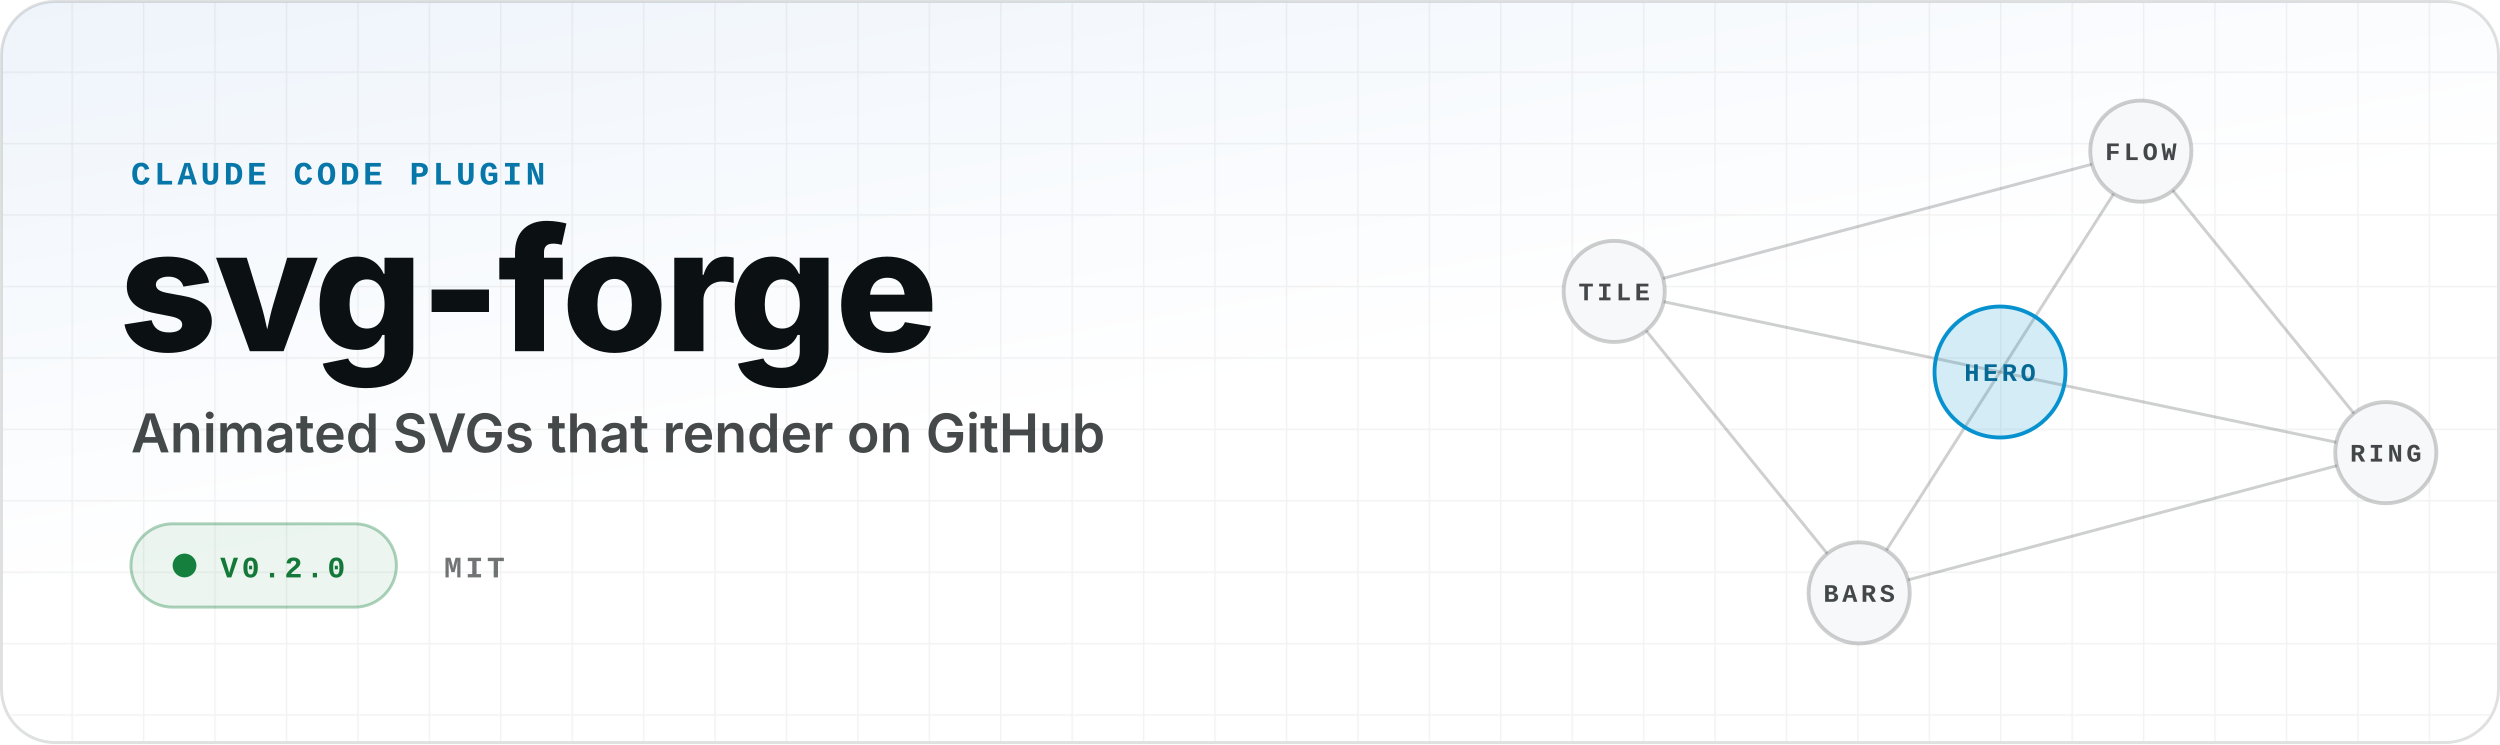
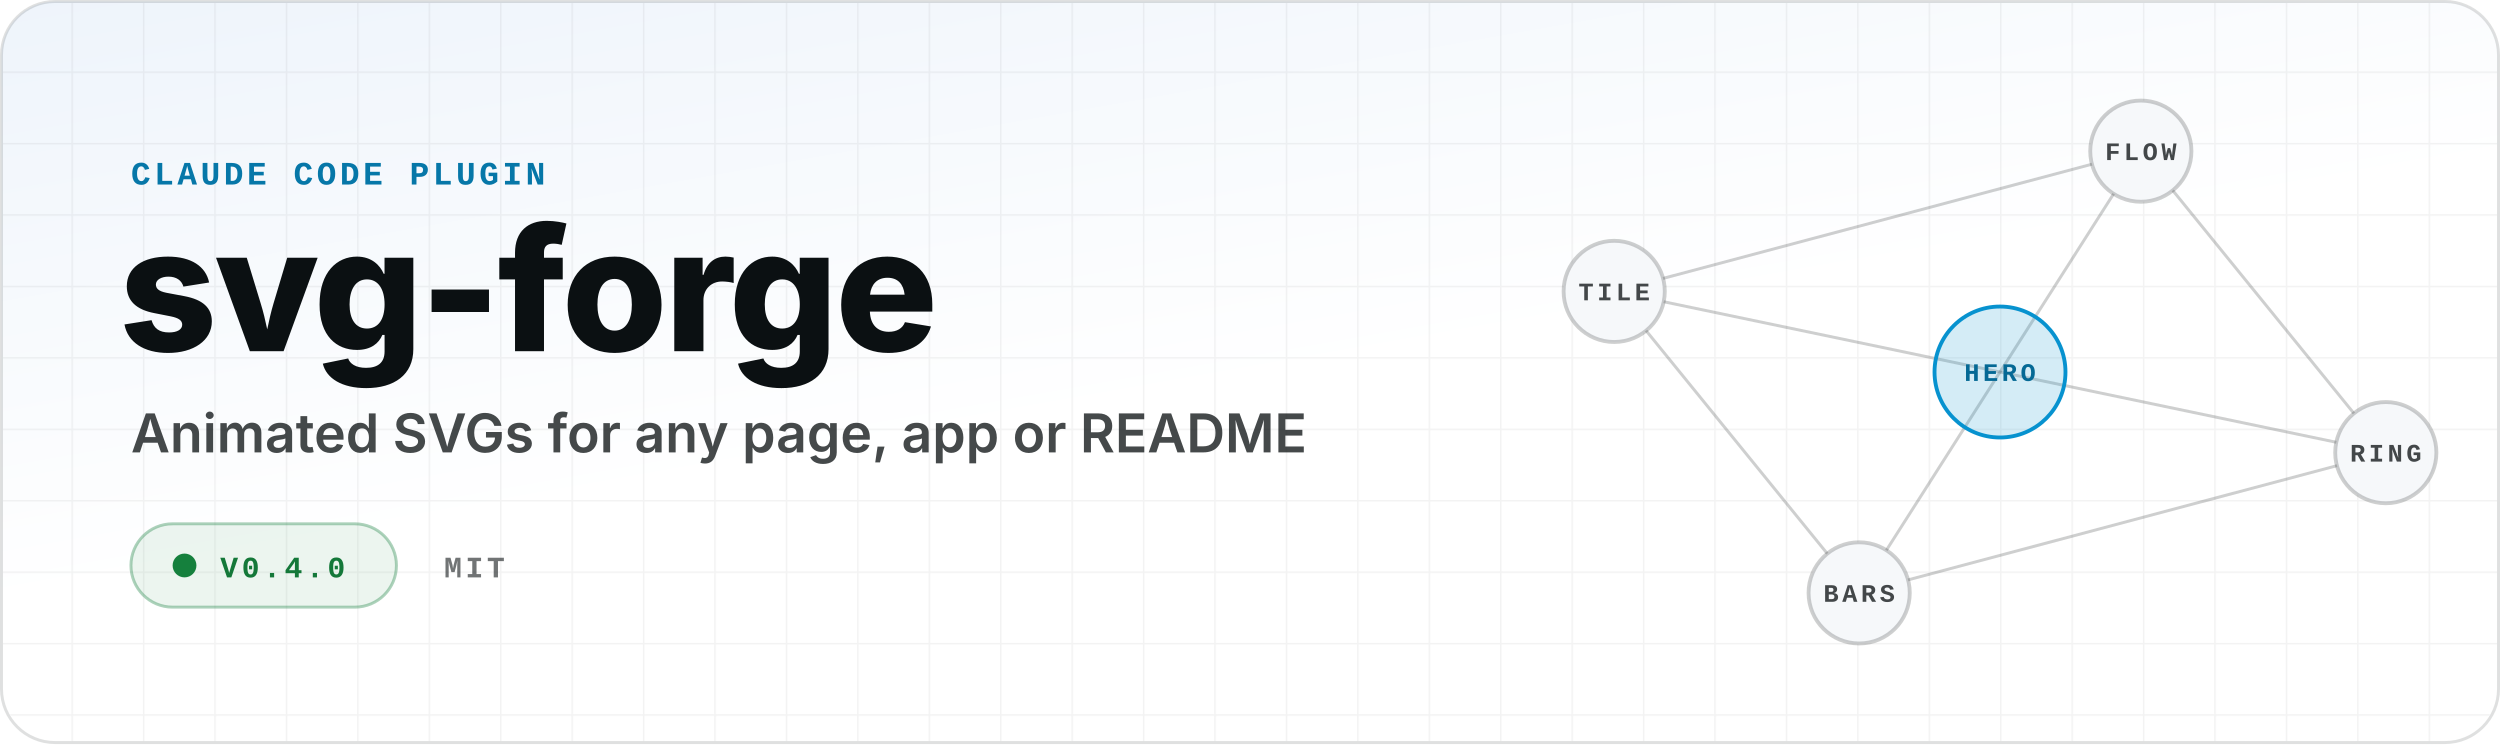
- <svg xmlns="http://www.w3.org/2000/svg" width="840" height="250" viewBox="0 0 840 250" role="img" aria-labelledby="sfd16dff-title sfd16dff-desc" class="sfd16dff-root">
-   <style>.sfd16dff-m{font-family:'JetBrains Mono','SFMono-Regular',Consolas,'Liberation Mono',Menlo,monospace;font-weight:700;letter-spacing:1.2px}.sfd16dff-s{font-family:'Segoe UI',Inter,-apple-system,BlinkMacSystemFont,Helvetica,Arial,sans-serif;font-weight:600}.sfd16dff-b{font-family:'Segoe UI',Inter,-apple-system,BlinkMacSystemFont,Helvetica,Arial,sans-serif;font-weight:800}</style>
+ <svg xmlns="http://www.w3.org/2000/svg" width="840" height="250" viewBox="0 0 840 250" role="img" aria-labelledby="sf5575ef-title sf5575ef-desc" class="sf5575ef-root">
+   <style>.sf5575ef-m{font-family:'JetBrains Mono','SFMono-Regular',Consolas,'Liberation Mono',Menlo,monospace;font-weight:700;letter-spacing:1.2px}.sf5575ef-s{font-family:'Segoe UI',Inter,-apple-system,BlinkMacSystemFont,Helvetica,Arial,sans-serif;font-weight:600}.sf5575ef-b{font-family:'Segoe UI',Inter,-apple-system,BlinkMacSystemFont,Helvetica,Arial,sans-serif;font-weight:800}</style>
  <defs>
-     <pattern id="sfd16dff-grid" width="24" height="24" patternUnits="userSpaceOnUse">
+     <pattern id="sf5575ef-grid" width="24" height="24" patternUnits="userSpaceOnUse">
      <path d="M24 0H0V24" fill="none" stroke="rgba(11,16,18,0.05)" stroke-width="1" />
    </pattern>
-     <linearGradient id="sfd16dff-scan" x1="0" x2="1">
+     <linearGradient id="sf5575ef-scan" x1="0" x2="1">
      <stop offset="0" stop-color="#0792cf" stop-opacity="0" />
      <stop offset="0.5" stop-color="#0792cf" stop-opacity="0.1" />
      <stop offset="1" stop-color="#0792cf" stop-opacity="0" />
    </linearGradient>
-     <clipPath id="sfd16dff-card">
+     <clipPath id="sf5575ef-card">
      <rect x="1" y="1" width="838" height="248" rx="18" />
    </clipPath>
-     <linearGradient id="sfd16dff-bg" x1="0" y1="0" x2="0.6" y2="1">
+     <linearGradient id="sf5575ef-bg" x1="0" y1="0" x2="0.6" y2="1">
      <stop offset="0" stop-color="#eef4fb" />
      <stop offset="0.6" stop-color="#ffffff" />
    </linearGradient>
  </defs>
-   <rect x="0.5" y="0.5" width="839" height="249" rx="18" fill="url(#sfd16dff-bg)" stroke="rgba(11,16,18,0.13)" />
-   <g clip-path="url(#sfd16dff-card)">
-     <rect width="840" height="250" fill="url(#sfd16dff-grid)" />
-     <rect x="-200" y="0" width="200" height="250" fill="url(#sfd16dff-scan)">
+   <rect x="0.5" y="0.5" width="839" height="249" rx="18" fill="url(#sf5575ef-bg)" stroke="rgba(11,16,18,0.13)" />
+   <g clip-path="url(#sf5575ef-card)">
+     <rect width="840" height="250" fill="url(#sf5575ef-grid)" />
+     <rect x="-200" y="0" width="200" height="250" fill="url(#sf5575ef-scan)">
      <animateTransform attributeName="transform" type="translate" values="0 0;1240 0" keyTimes="0;1" dur="6s" repeatCount="indefinite" />
    </rect>
  </g>
-   <text class="sfd16dff-m" x="44" y="62" fill="#0677a8" font-size="11">CLAUDE CODE PLUGIN</text>
-   <text class="sfd16dff-b" x="40" y="118" fill="#0b1012" font-size="57.5" letter-spacing="-1">svg-forge</text>
-   <text class="sfd16dff-s" x="44" y="152" fill="rgba(11,16,18,0.76)" font-size="18">Animated SVGs that render on GitHub<animate attributeName="opacity" values="0;1;1;0;0" keyTimes="0;0.04;0.21;0.25;1" dur="12s" repeatCount="indefinite" />
+   <text class="sf5575ef-m" x="44" y="62" fill="#0677a8" font-size="11">CLAUDE CODE PLUGIN</text>
+   <text class="sf5575ef-b" x="40" y="118" fill="#0b1012" font-size="57.5" letter-spacing="-1">svg-forge</text>
+   <text class="sf5575ef-s" x="44" y="152" fill="rgba(11,16,18,0.76)" font-size="18">Animated SVGs for any page, app or README<animate attributeName="opacity" values="0;1;1;0;0" keyTimes="0;0.04;0.21;0.25;1" dur="12s" repeatCount="indefinite" />
  </text>
-   <text class="sfd16dff-s" x="44" y="152" fill="rgba(11,16,18,0.76)" font-size="18" opacity="0">14 kinds, any size, any theme<animate attributeName="opacity" values="0;0;1;1;0;0" keyTimes="0;0.25;0.29;0.46;0.5;1" dur="12s" repeatCount="indefinite" />
+   <text class="sf5575ef-s" x="44" y="152" fill="rgba(11,16,18,0.76)" font-size="18" opacity="0">23 kinds, any size, any theme<animate attributeName="opacity" values="0;0;1;1;0;0" keyTimes="0;0.25;0.29;0.46;0.5;1" dur="12s" repeatCount="indefinite" />
  </text>
-   <text class="sfd16dff-s" x="44" y="152" fill="rgba(11,16,18,0.76)" font-size="18" opacity="0">Contrast checked on dark and light<animate attributeName="opacity" values="0;0;1;1;0;0" keyTimes="0;0.5;0.54;0.71;0.75;1" dur="12s" repeatCount="indefinite" />
+   <text class="sf5575ef-s" x="44" y="152" fill="rgba(11,16,18,0.76)" font-size="18" opacity="0">Phone and desktop layouts, contrast checked<animate attributeName="opacity" values="0;0;1;1;0;0" keyTimes="0;0.5;0.54;0.71;0.75;1" dur="12s" repeatCount="indefinite" />
  </text>
-   <text class="sfd16dff-s" x="44" y="152" fill="rgba(11,16,18,0.76)" font-size="18" opacity="0">Storyboard, generate, validate, ship<animate attributeName="opacity" values="0;0;1;1;0" keyTimes="0;0.75;0.79;0.96;1" dur="12s" repeatCount="indefinite" />
+   <text class="sf5575ef-s" x="44" y="152" fill="rgba(11,16,18,0.76)" font-size="18" opacity="0">Storyboard, generate, validate, ship<animate attributeName="opacity" values="0;0;1;1;0" keyTimes="0;0.75;0.79;0.96;1" dur="12s" repeatCount="indefinite" />
  </text>
  <rect x="44" y="176" width="89.2" height="28" rx="14" fill="rgba(21,128,61,0.08)" stroke="rgba(21,128,61,0.35)" />
  <circle cx="62" cy="190" r="4" fill="#15803d">
    <animate attributeName="opacity" values="1;0.35;1" keyTimes="0;0.5;1" dur="1.714s" repeatCount="indefinite" />
  </circle>
-   <text class="sfd16dff-m" x="74" y="194" fill="#147839" font-size="10" letter-spacing="1">V0.2.0</text>
-   <text class="sfd16dff-m" x="149.2" y="194" fill="rgba(11,16,18,0.58)" font-size="10">MIT</text>
+   <text class="sf5575ef-m" x="74" y="194" fill="#147839" font-size="10" letter-spacing="1">V0.4.0</text>
+   <text class="sf5575ef-m" x="149.2" y="194" fill="rgba(11,16,18,0.58)" font-size="10">MIT</text>
  <line x1="672" y1="125" x2="719.32" y2="50.79" stroke="rgba(11,16,18,0.2)" stroke-width="1" />
  <line x1="672" y1="125" x2="801.63" y2="152.09" stroke="rgba(11,16,18,0.2)" stroke-width="1" />
  <line x1="672" y1="125" x2="624.68" y2="199.21" stroke="rgba(11,16,18,0.2)" stroke-width="1" />
  <line x1="672" y1="125" x2="542.37" y2="97.91" stroke="rgba(11,16,18,0.2)" stroke-width="1" />
  <line x1="719.32" y1="50.79" x2="801.63" y2="152.09" stroke="rgba(11,16,18,0.2)" stroke-width="1" />
  <line x1="801.63" y1="152.09" x2="624.68" y2="199.21" stroke="rgba(11,16,18,0.2)" stroke-width="1" />
  <line x1="624.68" y1="199.21" x2="542.37" y2="97.91" stroke="rgba(11,16,18,0.2)" stroke-width="1" />
  <line x1="542.37" y1="97.91" x2="719.32" y2="50.79" stroke="rgba(11,16,18,0.2)" stroke-width="1" />
  <circle r="2.6" fill="#0792cf" opacity="0">
    <animate attributeName="opacity" values="0;1;1;0;0" keyTimes="0;0.06;0.44;0.5;1" dur="2.4s" repeatCount="indefinite" />
    <animateMotion path="M672 125 L719.32 50.79" keyPoints="0;0;1;1" keyTimes="0;0;0.5;1" calcMode="linear" dur="2.4s" repeatCount="indefinite" />
  </circle>
  <circle r="2.6" fill="#0792cf" opacity="0">
    <animate attributeName="opacity" values="0;0;1;1;0;0" keyTimes="0;0.125;0.185;0.565;0.625;1" dur="2.4s" repeatCount="indefinite" />
    <animateMotion path="M672 125 L801.63 152.09" keyPoints="0;0;1;1" keyTimes="0;0.125;0.625;1" calcMode="linear" dur="2.4s" repeatCount="indefinite" />
  </circle>
  <circle r="2.6" fill="#0792cf" opacity="0">
    <animate attributeName="opacity" values="0;0;1;1;0;0" keyTimes="0;0.25;0.31;0.69;0.75;1" dur="2.4s" repeatCount="indefinite" />
    <animateMotion path="M672 125 L624.68 199.21" keyPoints="0;0;1;1" keyTimes="0;0.25;0.75;1" calcMode="linear" dur="2.4s" repeatCount="indefinite" />
  </circle>
  <circle r="2.6" fill="#0792cf" opacity="0">
    <animate attributeName="opacity" values="0;0;1;1;0;0" keyTimes="0;0.375;0.435;0.815;0.875;1" dur="2.4s" repeatCount="indefinite" />
    <animateMotion path="M672 125 L542.37 97.91" keyPoints="0;0;1;1" keyTimes="0;0.375;0.875;1" calcMode="linear" dur="2.4s" repeatCount="indefinite" />
  </circle>
  <circle cx="672" cy="125" r="22" fill="rgba(18,151,209,0.18)" stroke="#0792cf" stroke-width="1.3">
    <animate attributeName="r" values="22;23.5;22" keyTimes="0;0.5;1" dur="3s" repeatCount="indefinite" />
  </circle>
-   <text class="sfd16dff-m" x="672" y="128" fill="#056995" font-size="8.5" text-anchor="middle" letter-spacing="0.6">HERO</text>
+   <text class="sf5575ef-m" x="672" y="128" fill="#056995" font-size="8.5" text-anchor="middle" letter-spacing="0.6">HERO</text>
  <circle cx="719.32" cy="50.79" r="17" fill="#f6f8fa" stroke="rgba(11,16,18,0.2)" stroke-width="1.3">
    <animate attributeName="r" values="17;17;18.5;17" keyTimes="0;0.125;0.625;1" dur="3s" repeatCount="indefinite" />
  </circle>
-   <text class="sfd16dff-m" x="719.32" y="53.79" fill="rgba(11,16,18,0.76)" font-size="8.5" text-anchor="middle" letter-spacing="0.6">FLOW</text>
+   <text class="sf5575ef-m" x="719.32" y="53.79" fill="rgba(11,16,18,0.76)" font-size="8.5" text-anchor="middle" letter-spacing="0.6">FLOW</text>
  <circle cx="801.63" cy="152.09" r="17" fill="#f6f8fa" stroke="rgba(11,16,18,0.2)" stroke-width="1.3">
    <animate attributeName="r" values="17;17;18.5;17" keyTimes="0;0.25;0.75;1" dur="3s" repeatCount="indefinite" />
  </circle>
-   <text class="sfd16dff-m" x="801.63" y="155.09" fill="rgba(11,16,18,0.76)" font-size="8.5" text-anchor="middle" letter-spacing="0.6">RING</text>
+   <text class="sf5575ef-m" x="801.63" y="155.09" fill="rgba(11,16,18,0.76)" font-size="8.5" text-anchor="middle" letter-spacing="0.6">RING</text>
  <circle cx="624.68" cy="199.21" r="17" fill="#f6f8fa" stroke="rgba(11,16,18,0.2)" stroke-width="1.3">
    <animate attributeName="r" values="17;17;18.5;17" keyTimes="0;0.375;0.875;1" dur="3s" repeatCount="indefinite" />
  </circle>
-   <text class="sfd16dff-m" x="624.68" y="202.21" fill="rgba(11,16,18,0.76)" font-size="8.5" text-anchor="middle" letter-spacing="0.6">BARS</text>
+   <text class="sf5575ef-m" x="624.68" y="202.21" fill="rgba(11,16,18,0.76)" font-size="8.5" text-anchor="middle" letter-spacing="0.6">BARS</text>
  <circle cx="542.37" cy="97.91" r="17" fill="#f6f8fa" stroke="rgba(11,16,18,0.2)" stroke-width="1.3">
    <animate attributeName="r" values="17;18.5;17" keyTimes="0;0.5;1" dur="3s" repeatCount="indefinite" />
  </circle>
-   <text class="sfd16dff-m" x="542.37" y="100.91" fill="rgba(11,16,18,0.76)" font-size="8.5" text-anchor="middle" letter-spacing="0.6">TILE</text>
+   <text class="sf5575ef-m" x="542.37" y="100.91" fill="rgba(11,16,18,0.76)" font-size="8.5" text-anchor="middle" letter-spacing="0.6">TILE</text>
</svg>
